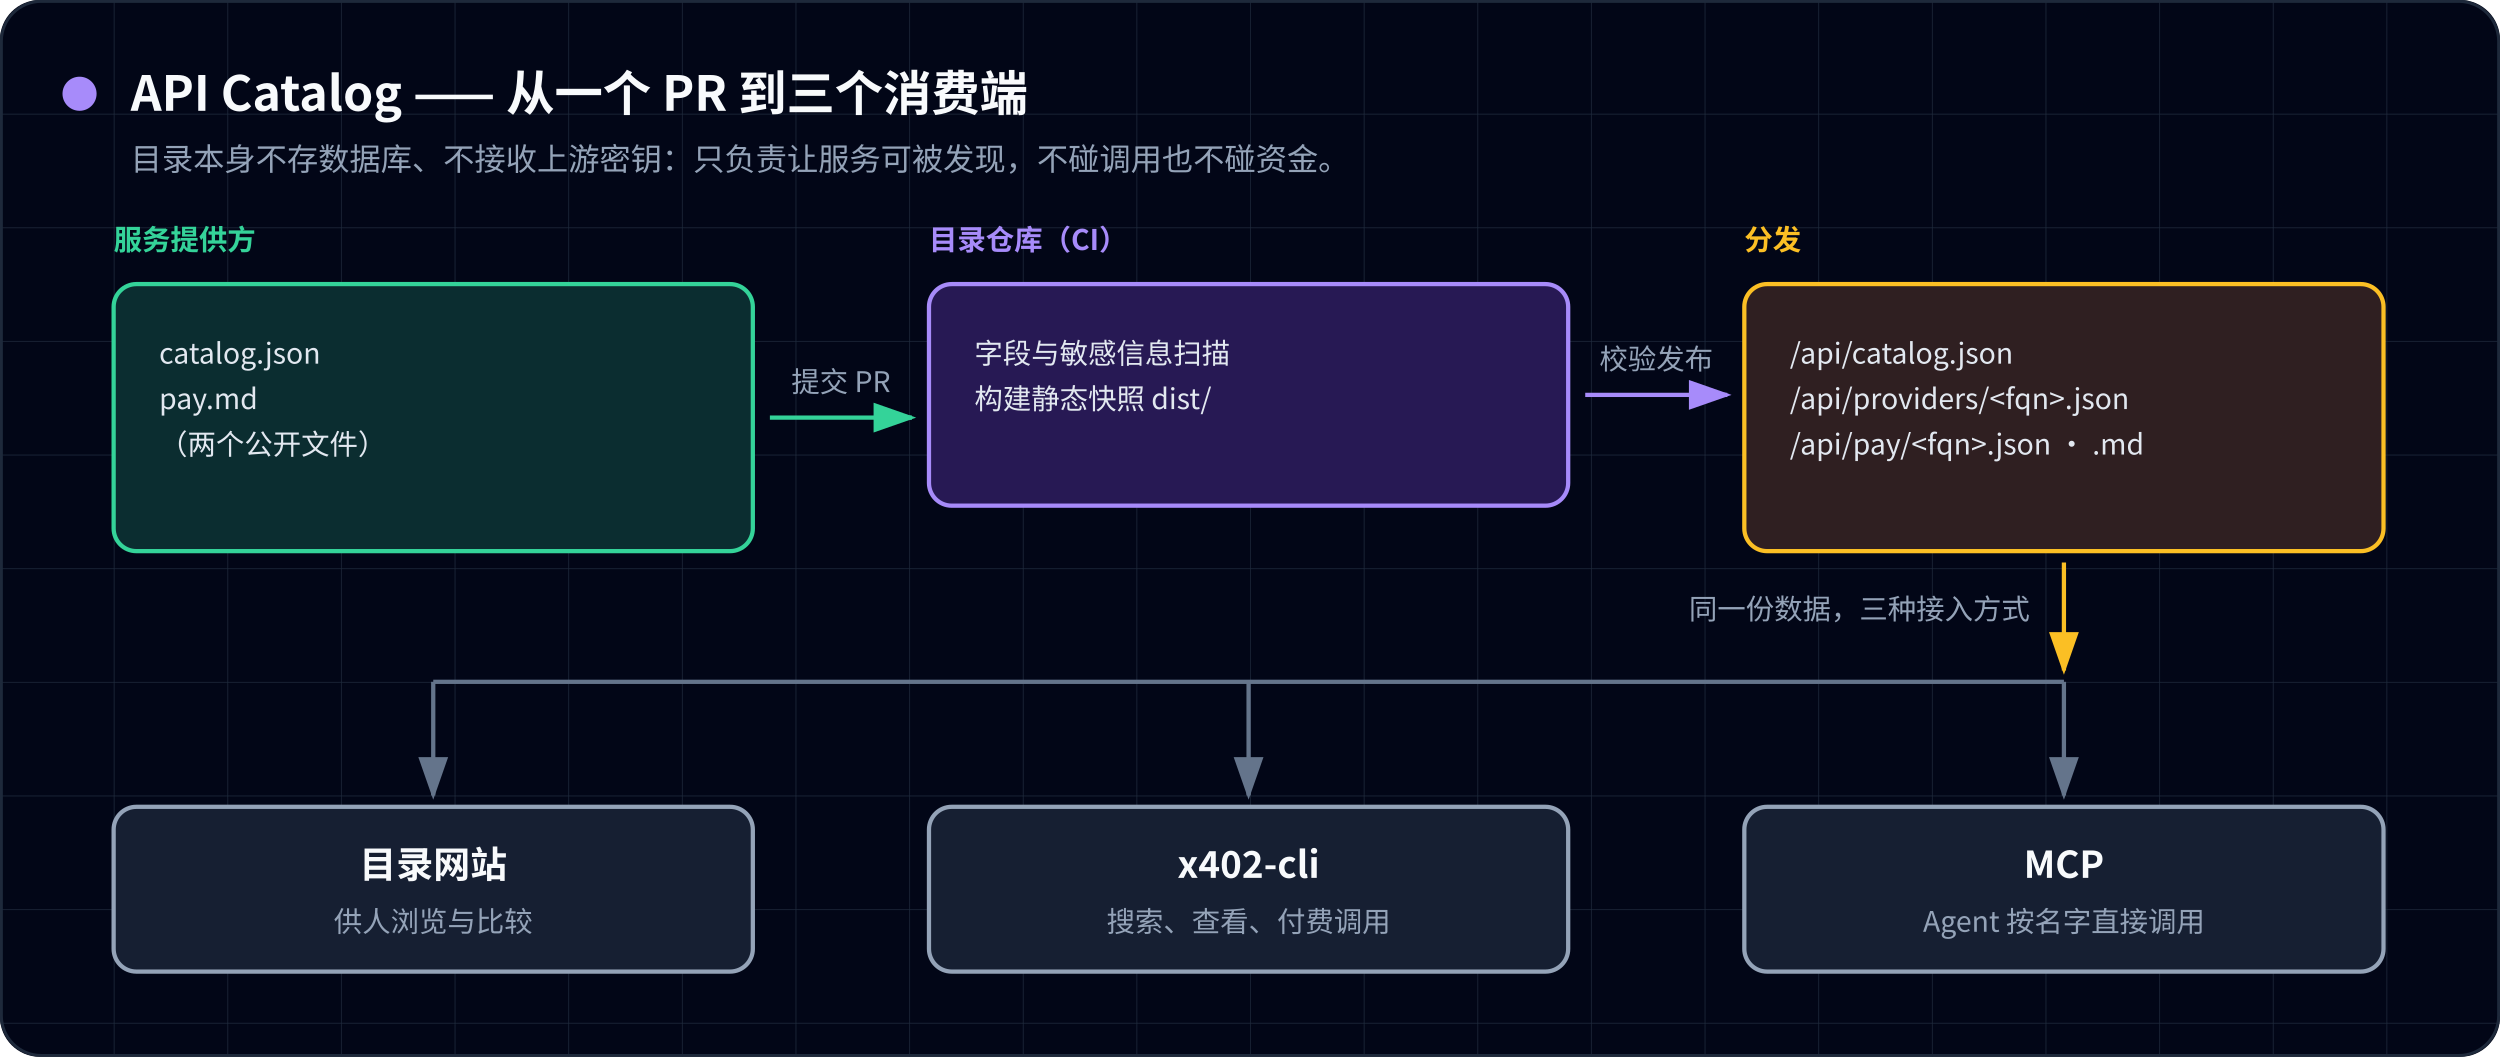
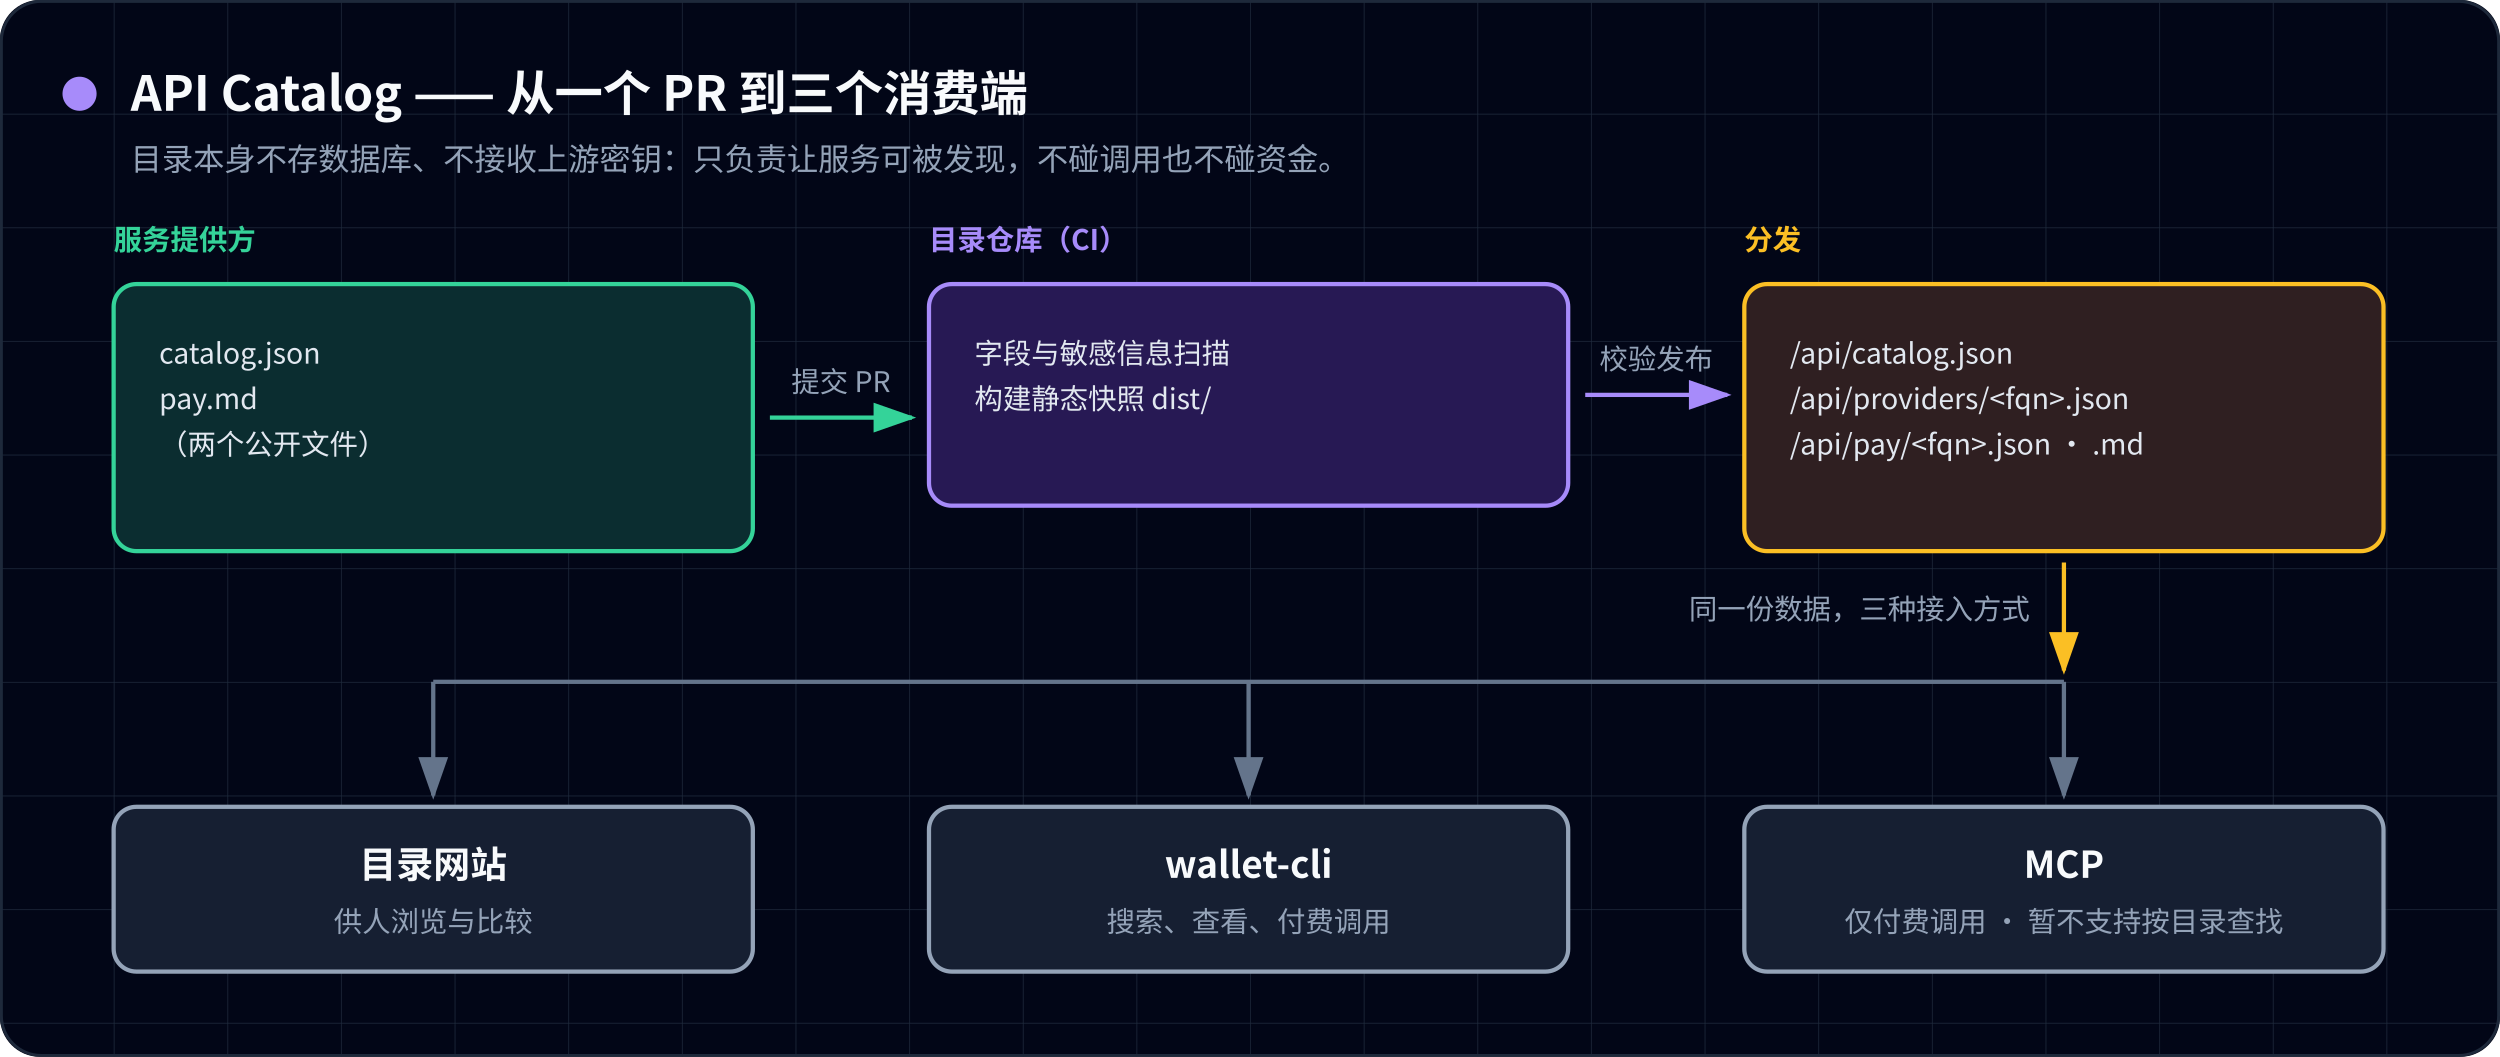
<svg xmlns="http://www.w3.org/2000/svg" viewBox="0 0 880 372" width="880" height="372" font-family="'JetBrains Mono','SFMono-Regular',Menlo,Consolas,'PingFang SC','Hiragino Sans GB','Microsoft YaHei','Noto Sans CJK SC','Noto Sans SC','Source Han Sans SC',monospace" role="img">
  <defs>
    <pattern id="grid" width="40" height="40" patternUnits="userSpaceOnUse">
      <path d="M 40 0 L 0 0 0 40" fill="none" stroke="#1e293b" stroke-width="0.5" />
    </pattern>
    <marker id="ah-slate" markerWidth="10" markerHeight="7" refX="9" refY="3.5" orient="auto">
      <polygon points="0 0, 10 3.5, 0 7" fill="#64748b" />
    </marker>
    <marker id="ah-cyan" markerWidth="10" markerHeight="7" refX="9" refY="3.5" orient="auto">
      <polygon points="0 0, 10 3.5, 0 7" fill="#22d3ee" />
    </marker>
    <marker id="ah-emerald" markerWidth="10" markerHeight="7" refX="9" refY="3.5" orient="auto">
      <polygon points="0 0, 10 3.5, 0 7" fill="#34d399" />
    </marker>
    <marker id="ah-violet" markerWidth="10" markerHeight="7" refX="9" refY="3.5" orient="auto">
      <polygon points="0 0, 10 3.5, 0 7" fill="#a78bfa" />
    </marker>
    <marker id="ah-amber" markerWidth="10" markerHeight="7" refX="9" refY="3.5" orient="auto">
      <polygon points="0 0, 10 3.5, 0 7" fill="#fbbf24" />
    </marker>
    <marker id="ah-rose" markerWidth="10" markerHeight="7" refX="9" refY="3.5" orient="auto">
      <polygon points="0 0, 10 3.5, 0 7" fill="#fb7185" />
    </marker>
  </defs>
  <rect width="880" height="372" rx="14" fill="#020617" />
  <rect width="880" height="372" rx="14" fill="url(#grid)" />
  <rect x="0.5" y="0.5" width="879" height="371" rx="14" fill="none" stroke="#1e293b" />
  <circle cx="28" cy="33" r="6" fill="#a78bfa" />
  <text x="46" y="39" fill="#f8fafc" font-size="17" font-weight="700">API Catalog —— 从一个 PR 到三个消费端</text>
  <text x="46" y="60" fill="#94a3b8" font-size="11">目录本身不存数据库、不接收上游密钥：只负责让服务可被发现，不碰调用也不碰资金。</text>
  <text x="40" y="88" fill="#34d399" font-size="10" font-weight="700">服务提供方</text>
  <rect x="40" y="100" width="225" height="94" rx="8" fill="#0f172a" />
  <rect x="40" y="100" width="225" height="94" rx="8" fill="rgba(6, 78, 59, 0.4)" stroke="#34d399" stroke-width="1.5" />
  <text x="56" y="128" fill="#e2e8f0" font-size="10">catalog.json</text>
  <text x="56" y="144" fill="#e2e8f0" font-size="10">pay.md</text>
  <text x="56" y="160" fill="#e2e8f0" font-size="10">（两个公开文件）</text>
  <line x1="271" y1="147.0" x2="321" y2="147.0" stroke="#34d399" stroke-width="1.5" marker-end="url(#ah-emerald)" />
  <text x="296.0" y="138.0" fill="#94a3b8" font-size="10" text-anchor="middle">提交 PR</text>
  <text x="327" y="88" fill="#a78bfa" font-size="10" font-weight="700">目录仓库（CI）</text>
  <rect x="327" y="100" width="225" height="78" rx="8" fill="#0f172a" />
  <rect x="327" y="100" width="225" height="78" rx="8" fill="rgba(76, 29, 149, 0.4)" stroke="#a78bfa" stroke-width="1.5" />
  <text x="343" y="128" fill="#e2e8f0" font-size="10">字段与敏感信息扫描</text>
  <text x="343" y="144" fill="#e2e8f0" font-size="10">构建静态快照 dist/</text>
  <line x1="558" y1="139.0" x2="608" y2="139.0" stroke="#a78bfa" stroke-width="1.5" marker-end="url(#ah-violet)" />
  <text x="583.0" y="130.0" fill="#94a3b8" font-size="10" text-anchor="middle">校验发布</text>
  <text x="614" y="88" fill="#fbbf24" font-size="10" font-weight="700">分发</text>
  <rect x="614" y="100" width="225" height="94" rx="8" fill="#0f172a" />
  <rect x="614" y="100" width="225" height="94" rx="8" fill="rgba(120, 53, 15, 0.3)" stroke="#fbbf24" stroke-width="1.5" />
  <text x="630" y="128" fill="#e2e8f0" font-size="10">/api/catalog.json</text>
  <text x="630" y="144" fill="#e2e8f0" font-size="10">/api/providers/&lt;fqn&gt;.json</text>
  <text x="630" y="160" fill="#e2e8f0" font-size="10">/api/pay/&lt;fqn&gt;.json · .md</text>
  <line x1="726.5" y1="198" x2="726.5" y2="236" stroke="#fbbf24" stroke-width="1.5" marker-end="url(#ah-amber)" />
  <text x="714.5" y="218" fill="#94a3b8" font-size="10" text-anchor="end">同一份数据，三种接入方式</text>
  <line x1="152.5" y1="240" x2="726.5" y2="240" stroke="#64748b" stroke-width="1.5" />
  <line x1="152.5" y1="240" x2="152.5" y2="280" stroke="#64748b" stroke-width="1.5" marker-end="url(#ah-slate)" />
  <rect x="40" y="284" width="225" height="58" rx="8" fill="#0f172a" />
  <rect x="40" y="284" width="225" height="58" rx="8" fill="rgba(30, 41, 59, 0.5)" stroke="#94a3b8" stroke-width="1.5" />
  <text x="152.5" y="309" fill="#f8fafc" font-size="13" font-weight="600" text-anchor="middle">目录网站</text>
  <text x="152.5" y="328" fill="#94a3b8" font-size="10" text-anchor="middle">供人浏览与比较</text>
  <line x1="439.5" y1="240" x2="439.5" y2="280" stroke="#64748b" stroke-width="1.5" marker-end="url(#ah-slate)" />
  <rect x="327" y="284" width="225" height="58" rx="8" fill="#0f172a" />
  <rect x="327" y="284" width="225" height="58" rx="8" fill="rgba(30, 41, 59, 0.5)" stroke="#94a3b8" stroke-width="1.5" />
-   <text x="439.5" y="309" fill="#f8fafc" font-size="13" font-weight="600" text-anchor="middle">x402-cli</text>
+   <text x="439.5" y="309" fill="#f8fafc" font-size="13" font-weight="600" text-anchor="middle">wallet-cli</text>
  <text x="439.5" y="328" fill="#94a3b8" font-size="10" text-anchor="middle">搜索、查看、付费调用</text>
  <line x1="726.5" y1="240" x2="726.5" y2="280" stroke="#64748b" stroke-width="1.5" marker-end="url(#ah-slate)" />
  <rect x="614" y="284" width="225" height="58" rx="8" fill="#0f172a" />
  <rect x="614" y="284" width="225" height="58" rx="8" fill="rgba(30, 41, 59, 0.5)" stroke="#94a3b8" stroke-width="1.5" />
  <text x="726.5" y="309" fill="#f8fafc" font-size="13" font-weight="600" text-anchor="middle">MCP</text>
-   <text x="726.5" y="328" fill="#94a3b8" font-size="10" text-anchor="middle">Agent 按名字直接调用</text>
+   <text x="726.5" y="328" fill="#94a3b8" font-size="10" text-anchor="middle">仅付费调用 · 暂不支持按目录查找</text>
</svg>
